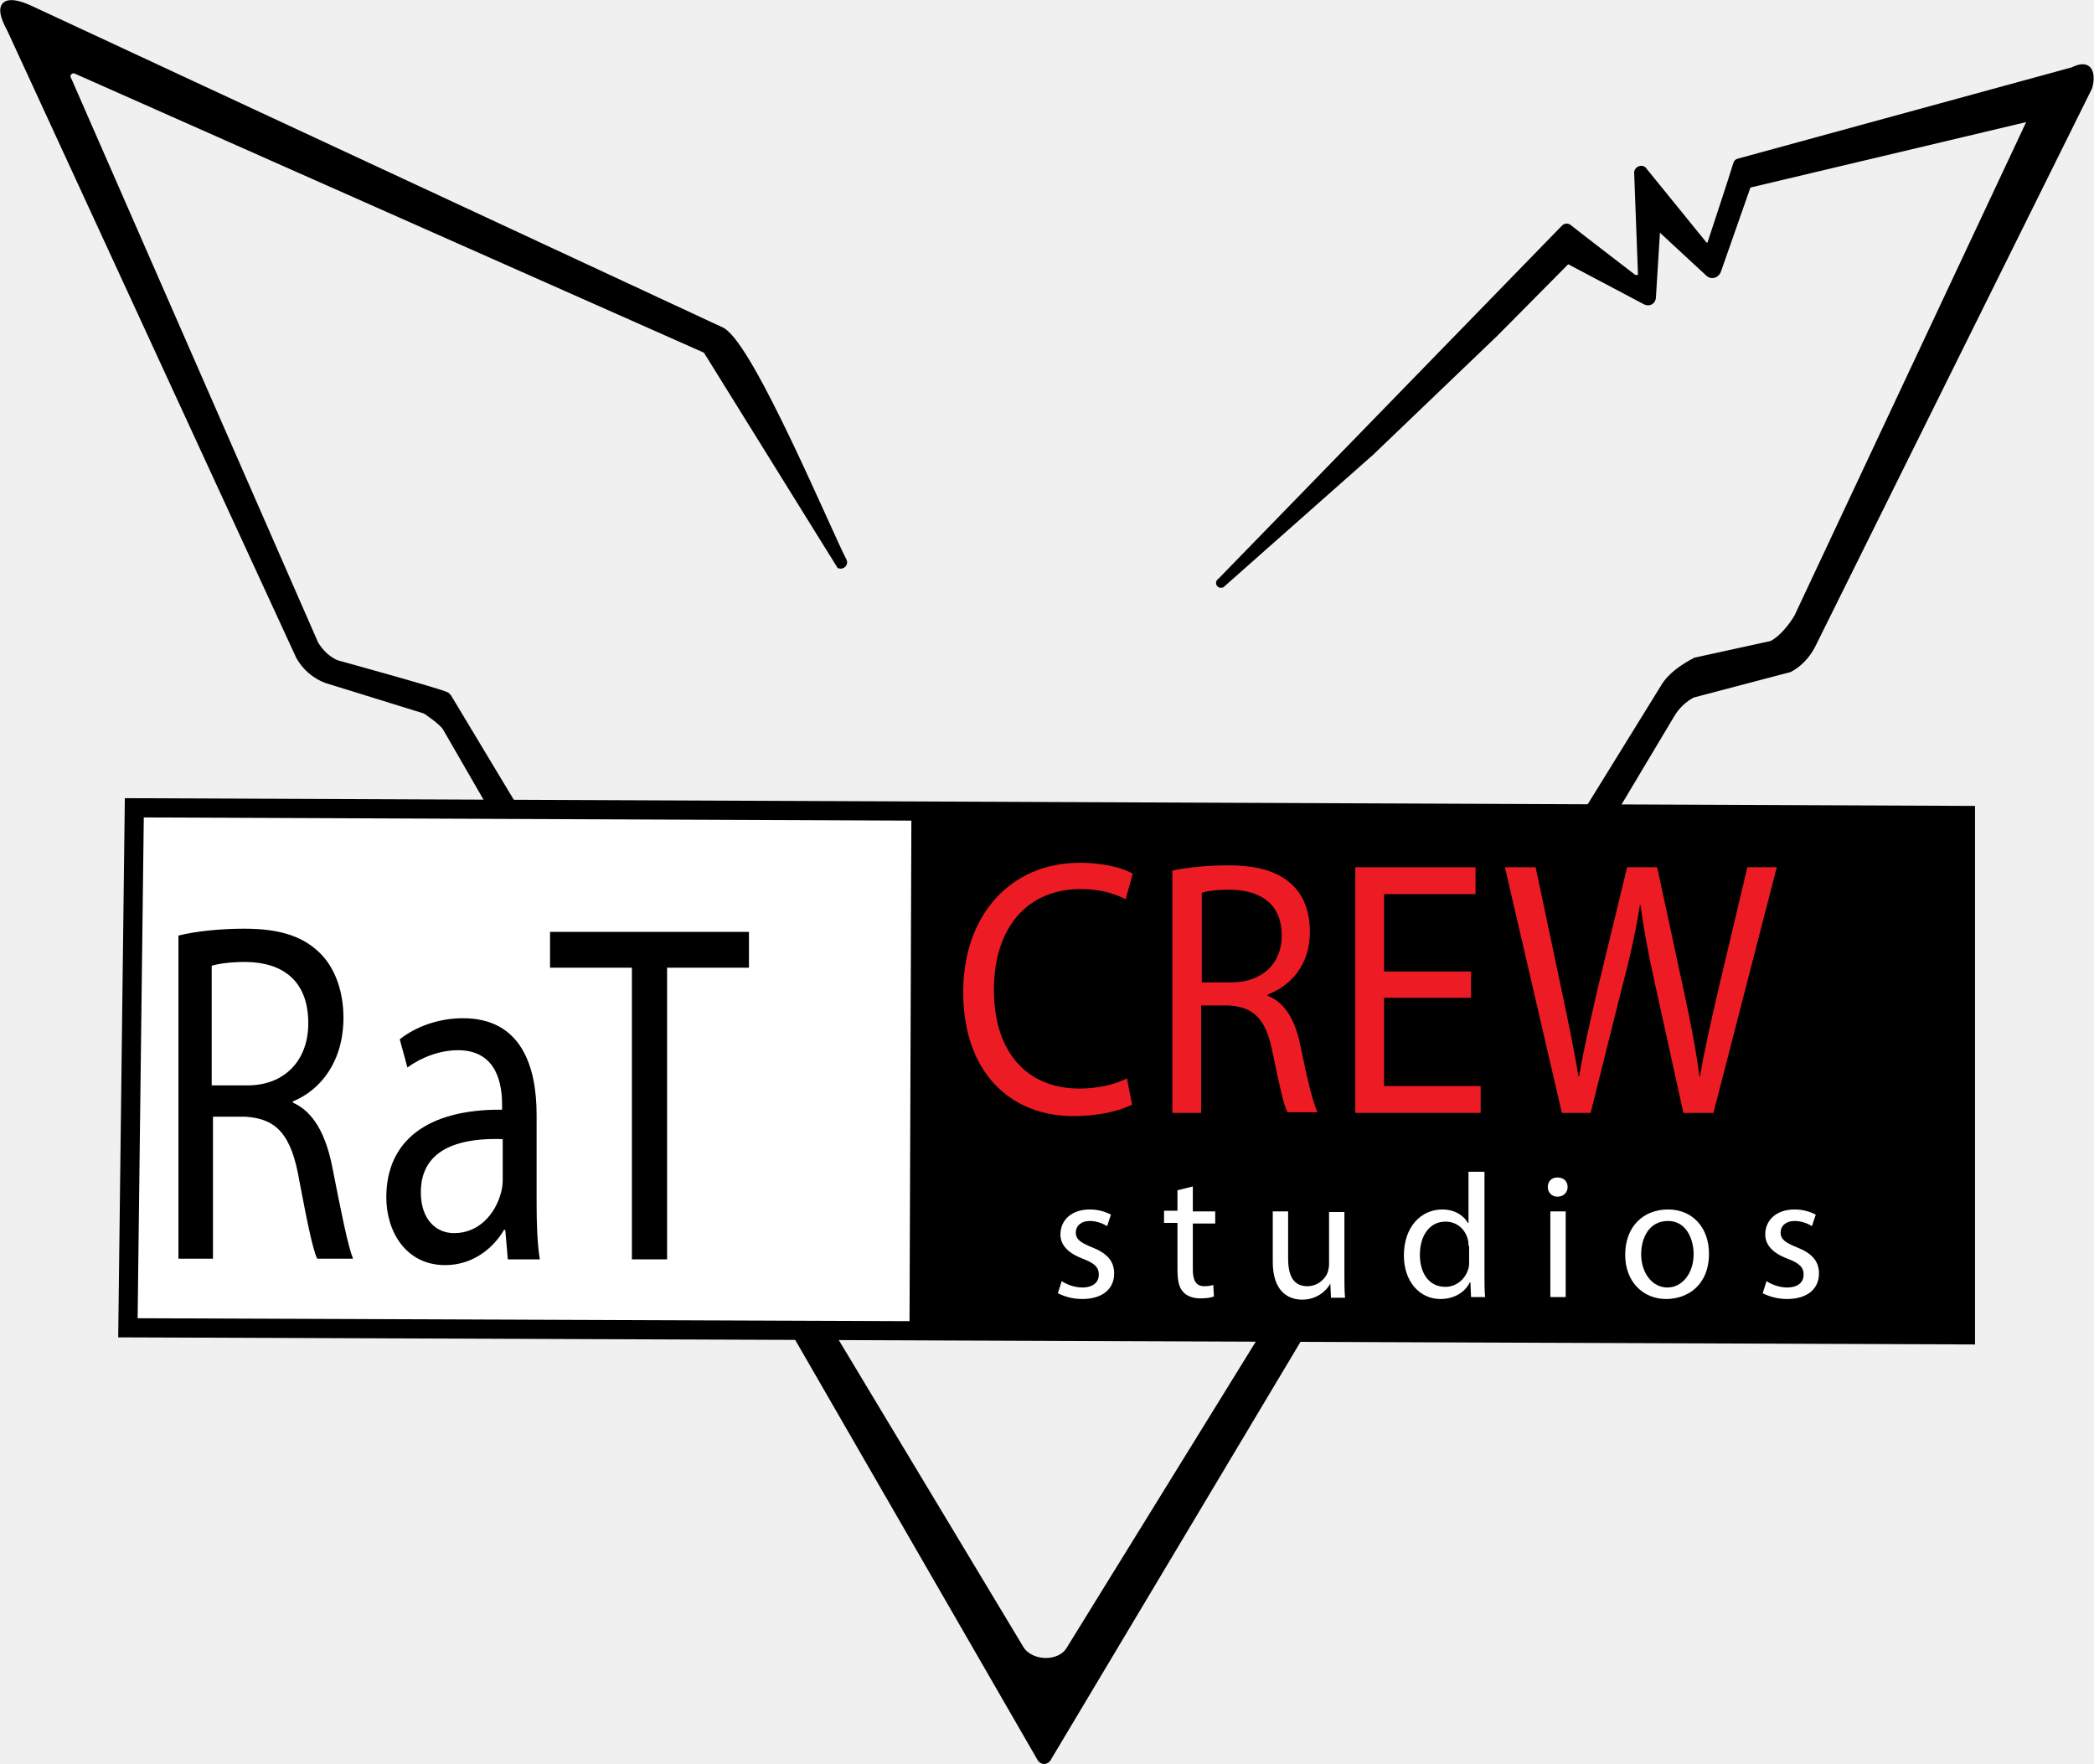
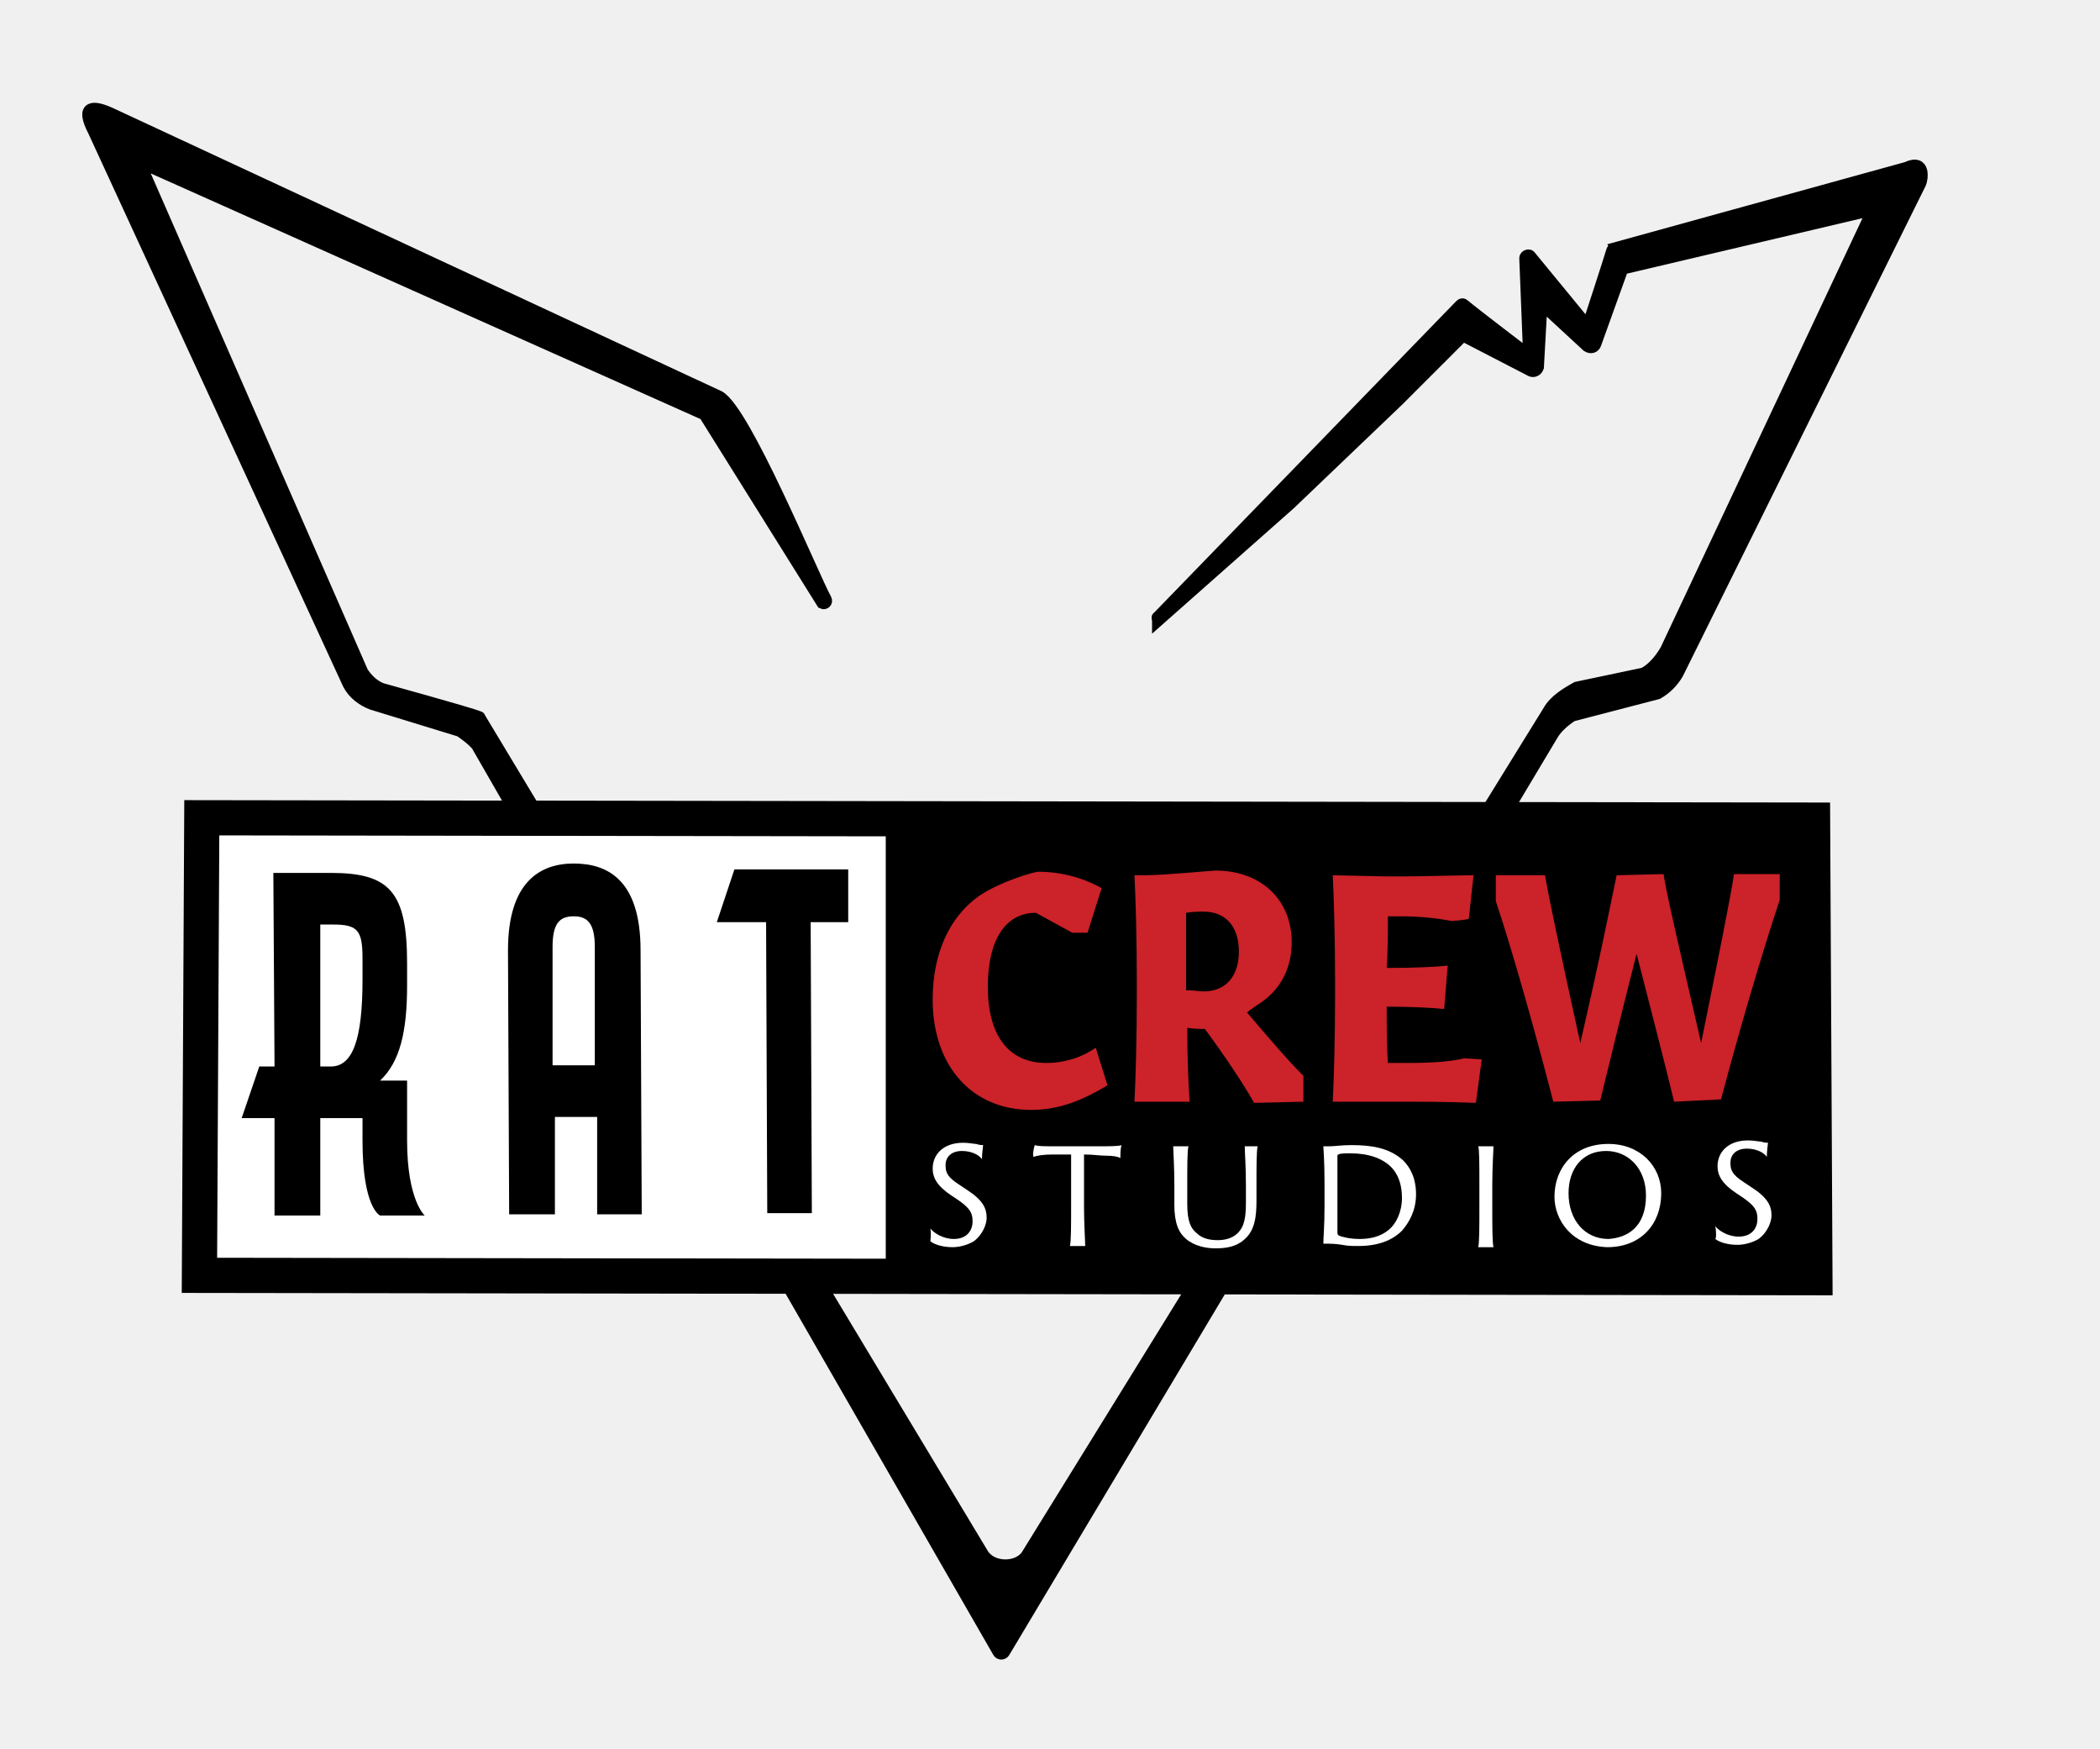
- <svg xmlns="http://www.w3.org/2000/svg" version="1.1" id="Layer_1" x="0px" y="0px" viewBox="0 0 327.4 275.8" style="enable-background:new 0 0 327.4 275.8;" xml:space="preserve">
+ <svg xmlns="http://www.w3.org/2000/svg" version="1.1" id="Layer_1" x="0px" y="0px" viewBox="0 0 179 149" style="enable-background:new 0 0 179 149;" xml:space="preserve">
  <style type="text/css">
	.st0{stroke:#000000;stroke-miterlimit:10;}
- 	.st1{fill:none;}
- 	.st2{fill:#ED1C24;}
- 	.st3{fill:#FFFFFF;}
- 	.st4{fill:none;stroke:#000000;stroke-width:3;stroke-miterlimit:10;}
+ 	.st1{fill:#CC2229;}
+ 	.st2{fill:#FFFFFF;}
+ 	.st3{fill:none;stroke:#000000;stroke-width:3;stroke-miterlimit:10;}
</style>
-   <path class="st0" d="M190.8,90.9l53.8-55.3c0.2-0.2,0.5-0.2,0.7,0c1.5,1.2,10.1,7.8,10.1,7.8c0.5,0.2,1.3,0.1,1.2-0.5L256,26.9  c0.1-0.4,0.6-0.6,0.9-0.4l9.5,11.7c0.3,0.4,1,0.3,1.1-0.3c0,0,3.6-10.9,4-12.3c0-0.1,0.2-0.3,0.3-0.3L324.1,11  c3.6-1.8,2.7,2.3,2.5,2.7L283.3,101c-0.8,1.5-2,2.8-3.5,3.6l-15.2,4c-1.3,0.7-2.5,1.8-3.3,3.2L163.8,275c-0.3,0.4-0.8,0.4-1.1,0  l-93-161.2c-0.6-1-3.2-2.7-3.2-2.7L51,106.3c-1.8-0.7-3.2-1.9-4.2-3.6L1.6,4.6c-2.6-4.7,0-4.7,3.2-3.2l108.1,50.3  c4.6,2.6,16.8,31.9,19,36c0.2,0.4-0.2,0.8-0.6,0.7l-20.8-33.5c-0.1-0.1-0.1-0.1-0.2-0.2L12,11.1c-0.9-0.5-1.9,0.5-1.3,1.4l38.6,88.2  c0.8,1.3,1.9,2.4,3.3,3c0,0,16,4.4,17.2,5c0.1,0.1,0.2,0.2,0.3,0.3l89.5,148.8c1.6,2.5,6.1,2.6,7.6,0.1l92.9-150.4  c1.1-1.9,3.1-3.2,5-4.2l11.9-2.6c1.6-0.8,3.1-2.7,4-4.2l36.2-77.1c0.3-0.4-0.1-0.9-0.5-0.8l-43.4,10.3l-4.7,13.4  c-0.2,0.6-0.9,0.9-1.4,0.5l-8.1-7.5l-0.7,11.3c-0.1,0.6-0.7,0.8-1.2,0.5l-12.1-6.4L233.9,52c-0.1,0-0.2,0.1-0.2,0.2l-19,18.2  c-0.1,0.1-0.1,0.1-0.2,0.2L191,91.4C190.6,91.5,190.5,91,190.8,90.9z" />
-   <polygon points="307.3,127.5 135.5,127.5 135.5,207.6 307.3,208.7 " />
-   <g id="rat_crew_studios_3_">
-     <rect x="148.7" y="137.2" class="st1" width="154.8" height="48.7" />
-     <path class="st2" d="M177,172.7c-1.7,0.9-5,1.8-9.2,1.8c-9.8,0-17.2-6.8-17.2-19.4c0-12,7.4-20.2,18.2-20.2c4.3,0,7.1,1,8.3,1.7   l-1.1,4c-1.7-0.9-4.1-1.6-7-1.6c-8.2,0-13.6,5.8-13.6,15.8c0,9.4,4.9,15.4,13.4,15.4c2.7,0,5.5-0.6,7.4-1.6L177,172.7z" />
-     <path class="st2" d="M183.4,136.1c2.3-0.5,5.5-0.8,8.6-0.8c4.8,0,7.9,1,10.1,3.1c1.8,1.7,2.7,4.3,2.7,7.3c0,5.1-2.9,8.4-6.6,9.8   v0.2c2.7,1,4.3,3.8,5.1,7.7c1.1,5.4,2,9.1,2.7,10.5h-4.7c-0.6-1.1-1.3-4.4-2.3-9.2c-1-5.3-2.9-7.3-7-7.5h-4.2V174h-4.5V136.1z    M187.9,153.6h4.6c4.8,0,7.9-2.9,7.9-7.3c0-5-3.3-7.1-8-7.2c-2.2,0-3.7,0.2-4.5,0.5V153.6z" />
-     <path class="st2" d="M230,156h-13.6v13.8h15.1v4.2h-19.6v-38.4h18.8v4.2h-14.3v12.1H230V156z" />
-     <path class="st2" d="M244.2,174l-8.9-38.4h4.8l4.1,19.4c1,4.8,2,9.6,2.6,13.3h0.1c0.6-3.8,1.7-8.4,2.8-13.3l4.7-19.4h4.7l4.2,19.5   c1,4.6,1.9,9.1,2.4,13.2h0.1c0.7-4.2,1.7-8.5,2.8-13.3l4.6-19.4h4.6l-9.9,38.4h-4.7l-4.4-20c-1.1-4.9-1.8-8.7-2.3-12.5h-0.1   c-0.6,3.8-1.4,7.6-2.7,12.5l-5,20H244.2z" />
+   <path class="st0" d="M98.7,52.6L124.5,26c0.1-0.1,0.2-0.1,0.3,0c0.7,0.6,4.9,3.8,4.9,3.8c0.2,0.1,0.6,0,0.6-0.2L130,22  c0-0.2,0.3-0.3,0.4-0.2l4.6,5.6c0.2,0.2,0.5,0.1,0.5-0.1c0,0,1.7-5.2,1.9-5.9c0-0.1,0.1-0.1,0.1-0.2l25-6.9c1.7-0.8,1.3,1.1,1.2,1.3  L143,57.4c-0.4,0.7-1,1.3-1.7,1.7L134,61c-0.6,0.4-1.2,0.9-1.6,1.5l-46.8,78.3c-0.1,0.2-0.4,0.2-0.5,0L40.7,63.6  c-0.3-0.5-1.5-1.3-1.5-1.3L31.7,60c-0.8-0.3-1.6-0.9-2-1.7L8,11.2C6.8,8.9,8,9,9.5,9.7l51.8,24.1c2.2,1.2,8,15.3,9.1,17.3  c0.1,0.2-0.1,0.4-0.3,0.3l-10-16L60,35.3l-47-21c-0.4-0.2-0.9,0.3-0.6,0.7l18.5,42.3c0.4,0.6,0.9,1.1,1.6,1.4c0,0,7.6,2.1,8.3,2.4  c0.1,0,0.1,0.1,0.1,0.1l42.9,71.3c0.8,1.2,2.9,1.2,3.7,0.1l44.5-72c0.5-0.9,1.5-1.5,2.4-2l5.7-1.2c0.8-0.4,1.5-1.3,1.9-2l17.4-37  c0.1-0.2,0-0.4-0.3-0.4l-20.8,4.9l-2.3,6.4c-0.1,0.3-0.4,0.4-0.7,0.2l-3.9-3.6l-0.3,5.4c-0.1,0.3-0.4,0.4-0.6,0.3l-5.8-3l-5.4,5.4  c0,0-0.1,0-0.1,0.1l-9.1,8.7l-0.1,0.1l-11.3,10C98.7,52.8,98.6,52.6,98.7,52.6z" />
+   <polygon points="154.5,69.9 72.1,70.1 72.3,108.5 154.7,108.9 " />
+   <g>
+     <path class="st1" d="M87.9,94.6c-5.1,0-8.4-3.8-8.4-9.4c0-3.9,1.4-7,3.9-8.8c1.9-1.3,4.8-2.1,5.1-2.1c1.9,0,3.8,0.5,5.4,1.4   l-1.2,3.8c-0.1,0-1.2,0-1.3,0l-3.1-1.7l0,0c-2.6,0-4.1,2.3-4.1,6.3c0,4.2,1.8,6.5,5,6.5c1.4,0,2.9-0.4,4.2-1.3l1,3.2   C92.1,93.9,90.1,94.6,87.9,94.6z" />
+     <path class="st1" d="M106.3,86.3c1.7,2,3.4,4,4.8,5.4c0,0.1,0,2.1,0,2.2l-4.2,0.1c-0.9-1.6-2.5-4-4.2-6.3c-0.4,0-0.9,0-1.5-0.1   c0,2.5,0.1,4.9,0.2,6.3l-4.7,0c0.1-1.9,0.2-5.5,0.2-9l0-1.3c0-3.5-0.1-7.1-0.2-9l0.9,0c1.6,0,5.7-0.4,6-0.4c3.9,0,6.5,2.5,6.5,6.1   c0,2.3-1,4.2-3,5.4C106.7,86,106.5,86.1,106.3,86.3z M105.6,81.1c0-2.1-1.1-3.4-3-3.4c-0.4,0-0.9,0-1.5,0.1c0,1.5,0,3.5,0,5.8   l0,0.8c0.6,0,1.2,0.1,1.5,0.1C104.4,84.5,105.6,83.3,105.6,81.1z" />
+     <path class="st1" d="M125.8,94c-2.3-0.1-5-0.1-6.9-0.1l-5.3,0c0.1-1.9,0.2-5.5,0.2-9l0-1.3c0-3.5-0.1-7.1-0.2-9l4.6,0.1   c0.3,0,0.6,0,0.9,0c2.5,0,5.2-0.1,6.5-0.1l-0.4,3.7c-0.1,0.1-1.4,0.2-1.5,0.2c-0.9-0.2-2.6-0.4-4.2-0.4c-0.4,0-0.8,0-1.2,0   c0,1.3,0,2.9-0.1,4.4c2.4,0,4.4-0.1,5.2-0.2l-0.3,3.7c-0.9-0.1-2.8-0.2-4.9-0.2c0,1.7,0,3.3,0.1,4.8c0.6,0,1.2,0,1.7,0   c1.8,0,3.7-0.1,4.8-0.4c0.1,0,1.4,0.1,1.5,0.1L125.8,94z" />
+     <path class="st1" d="M142.7,93.9c-1-4.1-2.2-8.7-3.2-12.6c-1,3.9-2.1,8.4-3.1,12.5l-4,0.1c-1.5-5.8-3.4-12.6-4.9-17.1   c0-0.1,0-2.1,0-2.2l4.2,0c0.2,1.4,1.4,7,3,14.3c1.7-7.3,2.8-12.9,3.1-14.3l4-0.1c0.2,1.5,1.5,7,3.2,14.4c1.5-7.4,2.6-12.9,2.8-14.4   l3.9,0c0,0.1,0,2.1,0,2.2c-1.5,4.5-3.5,11.3-5,17L142.7,93.9z" />
  </g>
-   <polygon class="st3" points="142.2,208.2 21.4,208.2 21.4,126.6 142.5,126.6 " />
-   <polygon class="st4" points="307.3,127.5 21,126.3 20,207.6 307.3,208.7 " />
+   <polygon class="st2" points="75.5,108.8 17.6,109 17.4,69.9 75.5,69.7 " />
+   <polygon class="st3" points="154.5,69.9 17.2,69.7 17,108.7 154.7,108.9 " />
  <g>
-     <path class="st3" d="M166,200.3c0.7,0.5,2,1,3.2,1c1.8,0,2.6-0.9,2.6-2c0-1.2-0.7-1.8-2.5-2.5c-2.4-0.9-3.5-2.2-3.5-3.8   c0-2.2,1.7-3.9,4.6-3.9c1.4,0,2.5,0.4,3.3,0.8l-0.6,1.8c-0.5-0.3-1.5-0.8-2.7-0.8c-1.4,0-2.2,0.8-2.2,1.8c0,1.1,0.8,1.6,2.5,2.3   c2.3,0.9,3.5,2.1,3.5,4.1c0,2.4-1.8,4-5,4c-1.5,0-2.8-0.4-3.8-0.9L166,200.3z" />
-     <path class="st3" d="M186.5,185.5v3.9h3.5v1.9h-3.5v7.2c0,1.7,0.5,2.6,1.8,2.6c0.6,0,1.1-0.1,1.4-0.2l0.1,1.8   c-0.5,0.2-1.2,0.3-2.2,0.3c-1.1,0-2.1-0.4-2.6-1c-0.7-0.7-0.9-1.9-0.9-3.5v-7.3h-2.1v-1.9h2.1v-3.2L186.5,185.5z" />
-     <path class="st3" d="M210.2,199.2c0,1.4,0,2.6,0.1,3.7h-2.2l-0.1-2.2H208c-0.6,1.1-2.1,2.5-4.4,2.5c-2.1,0-4.6-1.2-4.6-5.9v-7.9   h2.4v7.4c0,2.6,0.8,4.3,3,4.3c1.6,0,2.8-1.1,3.2-2.2c0.1-0.4,0.2-0.8,0.2-1.2v-8.2h2.4V199.2z" />
-     <path class="st3" d="M232.1,183.1v16.2c0,1.2,0,2.6,0.1,3.5H230l-0.1-2.3h-0.1c-0.7,1.5-2.4,2.6-4.6,2.6c-3.2,0-5.7-2.7-5.7-6.8   c0-4.5,2.7-7.2,6-7.2c2,0,3.4,1,4,2.1h0.1v-8H232.1z M229.6,194.8c0-0.3,0-0.7-0.1-1c-0.4-1.6-1.7-2.8-3.5-2.8c-2.5,0-4,2.2-4,5.2   c0,2.7,1.3,5,4,5c1.6,0,3.1-1.1,3.6-2.9c0.1-0.3,0.1-0.7,0.1-1.1V194.8z" />
-     <path class="st3" d="M245.1,185.6c0,0.8-0.6,1.5-1.6,1.5c-0.9,0-1.5-0.7-1.5-1.5c0-0.9,0.6-1.5,1.5-1.5   C244.5,184.1,245.1,184.7,245.1,185.6z M242.4,202.8v-13.4h2.4v13.4H242.4z" />
-     <path class="st3" d="M267.2,196c0,5-3.4,7.1-6.7,7.1c-3.6,0-6.4-2.7-6.4-6.9c0-4.5,2.9-7.1,6.7-7.1   C264.6,189.1,267.2,191.9,267.2,196z M256.6,196.1c0,2.9,1.7,5.2,4.1,5.2c2.3,0,4.1-2.2,4.1-5.2c0-2.3-1.1-5.2-4-5.2   C257.8,190.9,256.6,193.6,256.6,196.1z" />
-     <path class="st3" d="M276.2,200.3c0.7,0.5,2,1,3.2,1c1.8,0,2.6-0.9,2.6-2c0-1.2-0.7-1.8-2.5-2.5c-2.4-0.9-3.5-2.2-3.5-3.8   c0-2.2,1.7-3.9,4.6-3.9c1.4,0,2.5,0.4,3.3,0.8l-0.6,1.8c-0.5-0.3-1.5-0.8-2.7-0.8c-1.4,0-2.2,0.8-2.2,1.8c0,1.1,0.8,1.6,2.5,2.3   c2.3,0.9,3.5,2.1,3.5,4.1c0,2.4-1.8,4-5,4c-1.5,0-2.8-0.4-3.8-0.9L276.2,200.3z" />
+     <path class="st2" d="M79.3,104.7c0.3,0.4,1.1,0.9,2,0.9c1.1,0,1.6-0.7,1.6-1.5c0-0.7-0.2-1.1-1.2-1.8l-0.6-0.4   c-1.2-0.8-1.6-1.5-1.6-2.3c0-1.2,0.9-2.2,2.6-2.2c0.5,0,0.9,0.1,1.1,0.1c0.3,0.1,0.5,0.1,0.6,0.1c0,0.1-0.1,0.7-0.1,1.2   c-0.2-0.3-0.8-0.7-1.7-0.7c-0.9,0-1.4,0.5-1.4,1.2c0,0.6,0.1,1,1.2,1.7l0.6,0.4c1.4,0.9,1.7,1.6,1.7,2.4c0,0.5-0.3,1.4-1.1,2   c-0.5,0.3-1.2,0.5-1.8,0.5c-0.8,0-1.5-0.2-1.9-0.5C79.3,105.8,79.4,105.1,79.3,104.7z" />
+     <path class="st2" d="M88.2,97.6c0.3,0.1,0.7,0.1,1.8,0.1l3.8,0c0.7,0,1.6,0,1.8-0.1c-0.1,0.3-0.1,0.8-0.1,1.1   c-0.2-0.1-0.5-0.2-1.3-0.2c-0.5,0-1-0.1-1.8-0.1l0,4.5c0,1.4,0.1,2.9,0.1,3.3c-0.1,0-0.3,0-0.5,0c-0.3,0-0.6,0-0.8,0   c0.1-0.4,0.1-1.8,0.1-3.3l0-4.5c-0.5,0-0.8,0-1.6,0c-0.8,0-1.3,0.1-1.6,0.2C88,98.5,88.1,97.9,88.2,97.6z" />
+     <path class="st2" d="M100.5,97.7c0.3,0,0.7,0,0.8,0c-0.1,0.4-0.1,1.7-0.1,3.3l0,1.6c0,1.5,0.3,2.1,0.8,2.5c0.5,0.5,1.2,0.6,1.8,0.6   c0.5,0,1.2-0.1,1.7-0.6c0.6-0.6,0.7-1.4,0.7-2.7l0-1.4c0-1.6-0.1-2.8-0.1-3.3c0.1,0,0.4,0,0.5,0c0.3,0,0.5,0,0.6,0   c-0.1,0.4-0.1,1.7-0.1,3.3l0,1.3c0,1.3-0.1,2.6-1.1,3.4c-0.7,0.6-1.6,0.7-2.4,0.7c-0.8,0-1.8-0.2-2.5-0.8c-0.6-0.5-1-1.3-1-2.9   l0-1.7c0-1.6-0.1-3-0.1-3.3C100.1,97.7,100.3,97.7,100.5,97.7z" />
+     <path class="st2" d="M112.9,100.9c0-2.1-0.1-3-0.1-3.2c0.1,0,0.4,0,0.6,0c0.3,0,1-0.1,1.8-0.1c1.6,0,3.2,0.2,4.4,1.3   c0.6,0.6,1.1,1.5,1.1,2.9c0,1.4-0.6,2.4-1.2,3.1c-0.6,0.6-1.7,1.3-3.7,1.3c-0.5,0-0.9,0-1.4-0.1c-0.6-0.1-1-0.1-1.6-0.1   c0-0.5,0.1-1.5,0.1-3.2C112.9,102.8,112.9,100.9,112.9,100.9z M114,102.5c0,1.2,0,2.1,0,2.4c0,0.3,0,0.3,0.1,0.4   c0.2,0.1,0.9,0.3,1.8,0.3s1.8-0.2,2.5-0.8c0.6-0.5,1.1-1.5,1.1-2.7c0-0.9-0.2-1.8-0.8-2.5c-0.8-0.9-2.1-1.3-3.6-1.3   c-0.4,0-0.9,0-1,0.1c0,0-0.1,0-0.1,0.1c0,0.2,0,1.3,0,2.4L114,102.5z" />
+     <path class="st2" d="M126.1,100.9c0-1.6,0-3-0.1-3.2c0.1,0,0.4,0,0.5,0c0.4,0,0.7,0,0.8,0c0,0.4-0.1,1.7-0.1,3.3l0,2   c0,1.4,0,2.9,0.1,3.3c-0.1,0-0.4,0-0.6,0c-0.3,0-0.6,0-0.7,0c0.1-0.4,0.1-1.8,0.1-3.3C126.1,103,126.1,100.9,126.1,100.9z" />
+     <path class="st2" d="M132.5,102c0-2.4,1.6-4.5,4.6-4.5c2.7,0,4.5,1.9,4.5,4.2c0,2.6-1.7,4.6-4.6,4.6C134,106.2,132.5,104,132.5,102   z M140.3,101.9c0-2.3-1.5-3.8-3.4-3.8c-2,0-3.2,1.5-3.2,3.6c0,2.3,1.4,3.9,3.4,3.9C138.7,105.5,140.3,104.6,140.3,101.9z" />
+     <path class="st2" d="M146.2,104.5c0.3,0.4,1.1,0.9,2,0.9c1.1,0,1.6-0.7,1.6-1.5c0-0.7-0.2-1.1-1.2-1.8l-0.6-0.4   c-1.2-0.8-1.6-1.5-1.6-2.3c0-1.2,0.9-2.2,2.6-2.2c0.5,0,0.9,0.1,1.1,0.1c0.3,0.1,0.5,0.1,0.6,0.1c0,0.1-0.1,0.7-0.1,1.2   c-0.2-0.3-0.8-0.7-1.7-0.7c-0.9,0-1.4,0.5-1.4,1.2c0,0.6,0.1,1,1.2,1.7l0.6,0.4c1.4,0.9,1.7,1.6,1.7,2.4c0,0.5-0.3,1.4-1.1,2   c-0.5,0.3-1.2,0.5-1.8,0.5c-0.8,0-1.5-0.2-1.9-0.5C146.3,105.6,146.3,104.9,146.2,104.5z" />
  </g>
  <g>
-     <path d="M27.8,146.3c2.7-0.7,6.7-1.1,10.4-1.1c5.8,0,9.5,1.3,12.2,4.2c2.1,2.3,3.3,5.8,3.3,9.7c0,6.8-3.5,11.3-7.9,13.1v0.2   c3.2,1.4,5.2,5,6.2,10.3c1.4,7.1,2.4,12.1,3.2,14.1h-5.6c-0.7-1.4-1.6-5.9-2.8-12.2c-1.2-7.1-3.5-9.7-8.4-10h-5.1v22.2h-5.4V146.3z    M33.2,169.7h5.5c5.8,0,9.5-3.9,9.5-9.7c0-6.6-3.9-9.5-9.7-9.6c-2.6,0-4.5,0.3-5.4,0.6V169.7z" />
-     <path d="M79.4,196.9l-0.4-4.6h-0.2c-1.7,2.9-4.9,5.5-9.2,5.5c-6.1,0-9.2-5.2-9.2-10.6c0-8.9,6.5-13.8,18.1-13.7v-0.8   c0-3-0.7-8.5-6.9-8.5c-2.8,0-5.7,1.1-7.9,2.7l-1.2-4.4c2.5-2,6.1-3.3,9.9-3.3c9.2,0,11.5,7.7,11.5,15.1v13.8c0,3.2,0.1,6.3,0.5,8.8   H79.4z M78.6,178.1c-6-0.2-12.8,1.1-12.8,8.3c0,4.3,2.4,6.4,5.2,6.4c3.9,0,6.4-3,7.3-6.2c0.2-0.7,0.3-1.4,0.3-2.1V178.1z" />
-     <path d="M98.8,151.3H86v-5.6h31.1v5.6h-12.8v45.6h-5.5V151.3z" />
+     <path d="M28.2,74.4c5,0,6.5,1.6,6.5,7.7l0,1.9c0,3.9-0.6,6.5-2.3,8.1l2.3,0l0,5.1c0,5.1,1.5,6.4,1.5,6.4l-3.8,0   c0,0-1.5-0.6-1.5-6.4l0-1.9l-1.6,0l-2,0l0,8.3l-3.9,0l0-8.3l-2.8,0l1.5-4.4l1.3,0l-0.1-16.5L28.2,74.4z M27.3,78.8l0,12.1   c0.2,0,0.9,0,0.9,0c1.9,0,2.7-2.4,2.7-7.4l0-1.8c0-2.4-0.4-2.9-2.5-2.9C28.4,78.8,27.3,78.8,27.3,78.8z" />
+     <path d="M43.3,81c0-5.8,2.7-7.4,5.6-7.4c2.8,0,5.7,1.3,5.7,7.4l0.1,22.5l-3.8,0l0-8.3l-3.6,0l0,8.3l-3.9,0L43.3,81z M50.7,80.7   c0-2.1-0.7-2.6-1.8-2.6c-1.2,0-1.8,0.6-1.8,2.6l0,10.1c2.8,0,3.6,0,3.6,0L50.7,80.7z" />
+     <path d="M72.3,78.6l-3.2,0l0.1,24.8l-3.8,0l-0.1-24.8l-4.2,0l1.5-4.5l9.7,0L72.3,78.6z" />
  </g>
-   <g>
- </g>
-   <g>
- </g>
-   <g>
- </g>
-   <g>
- </g>
-   <g>
- </g>
-   <g>
- </g>
</svg>
